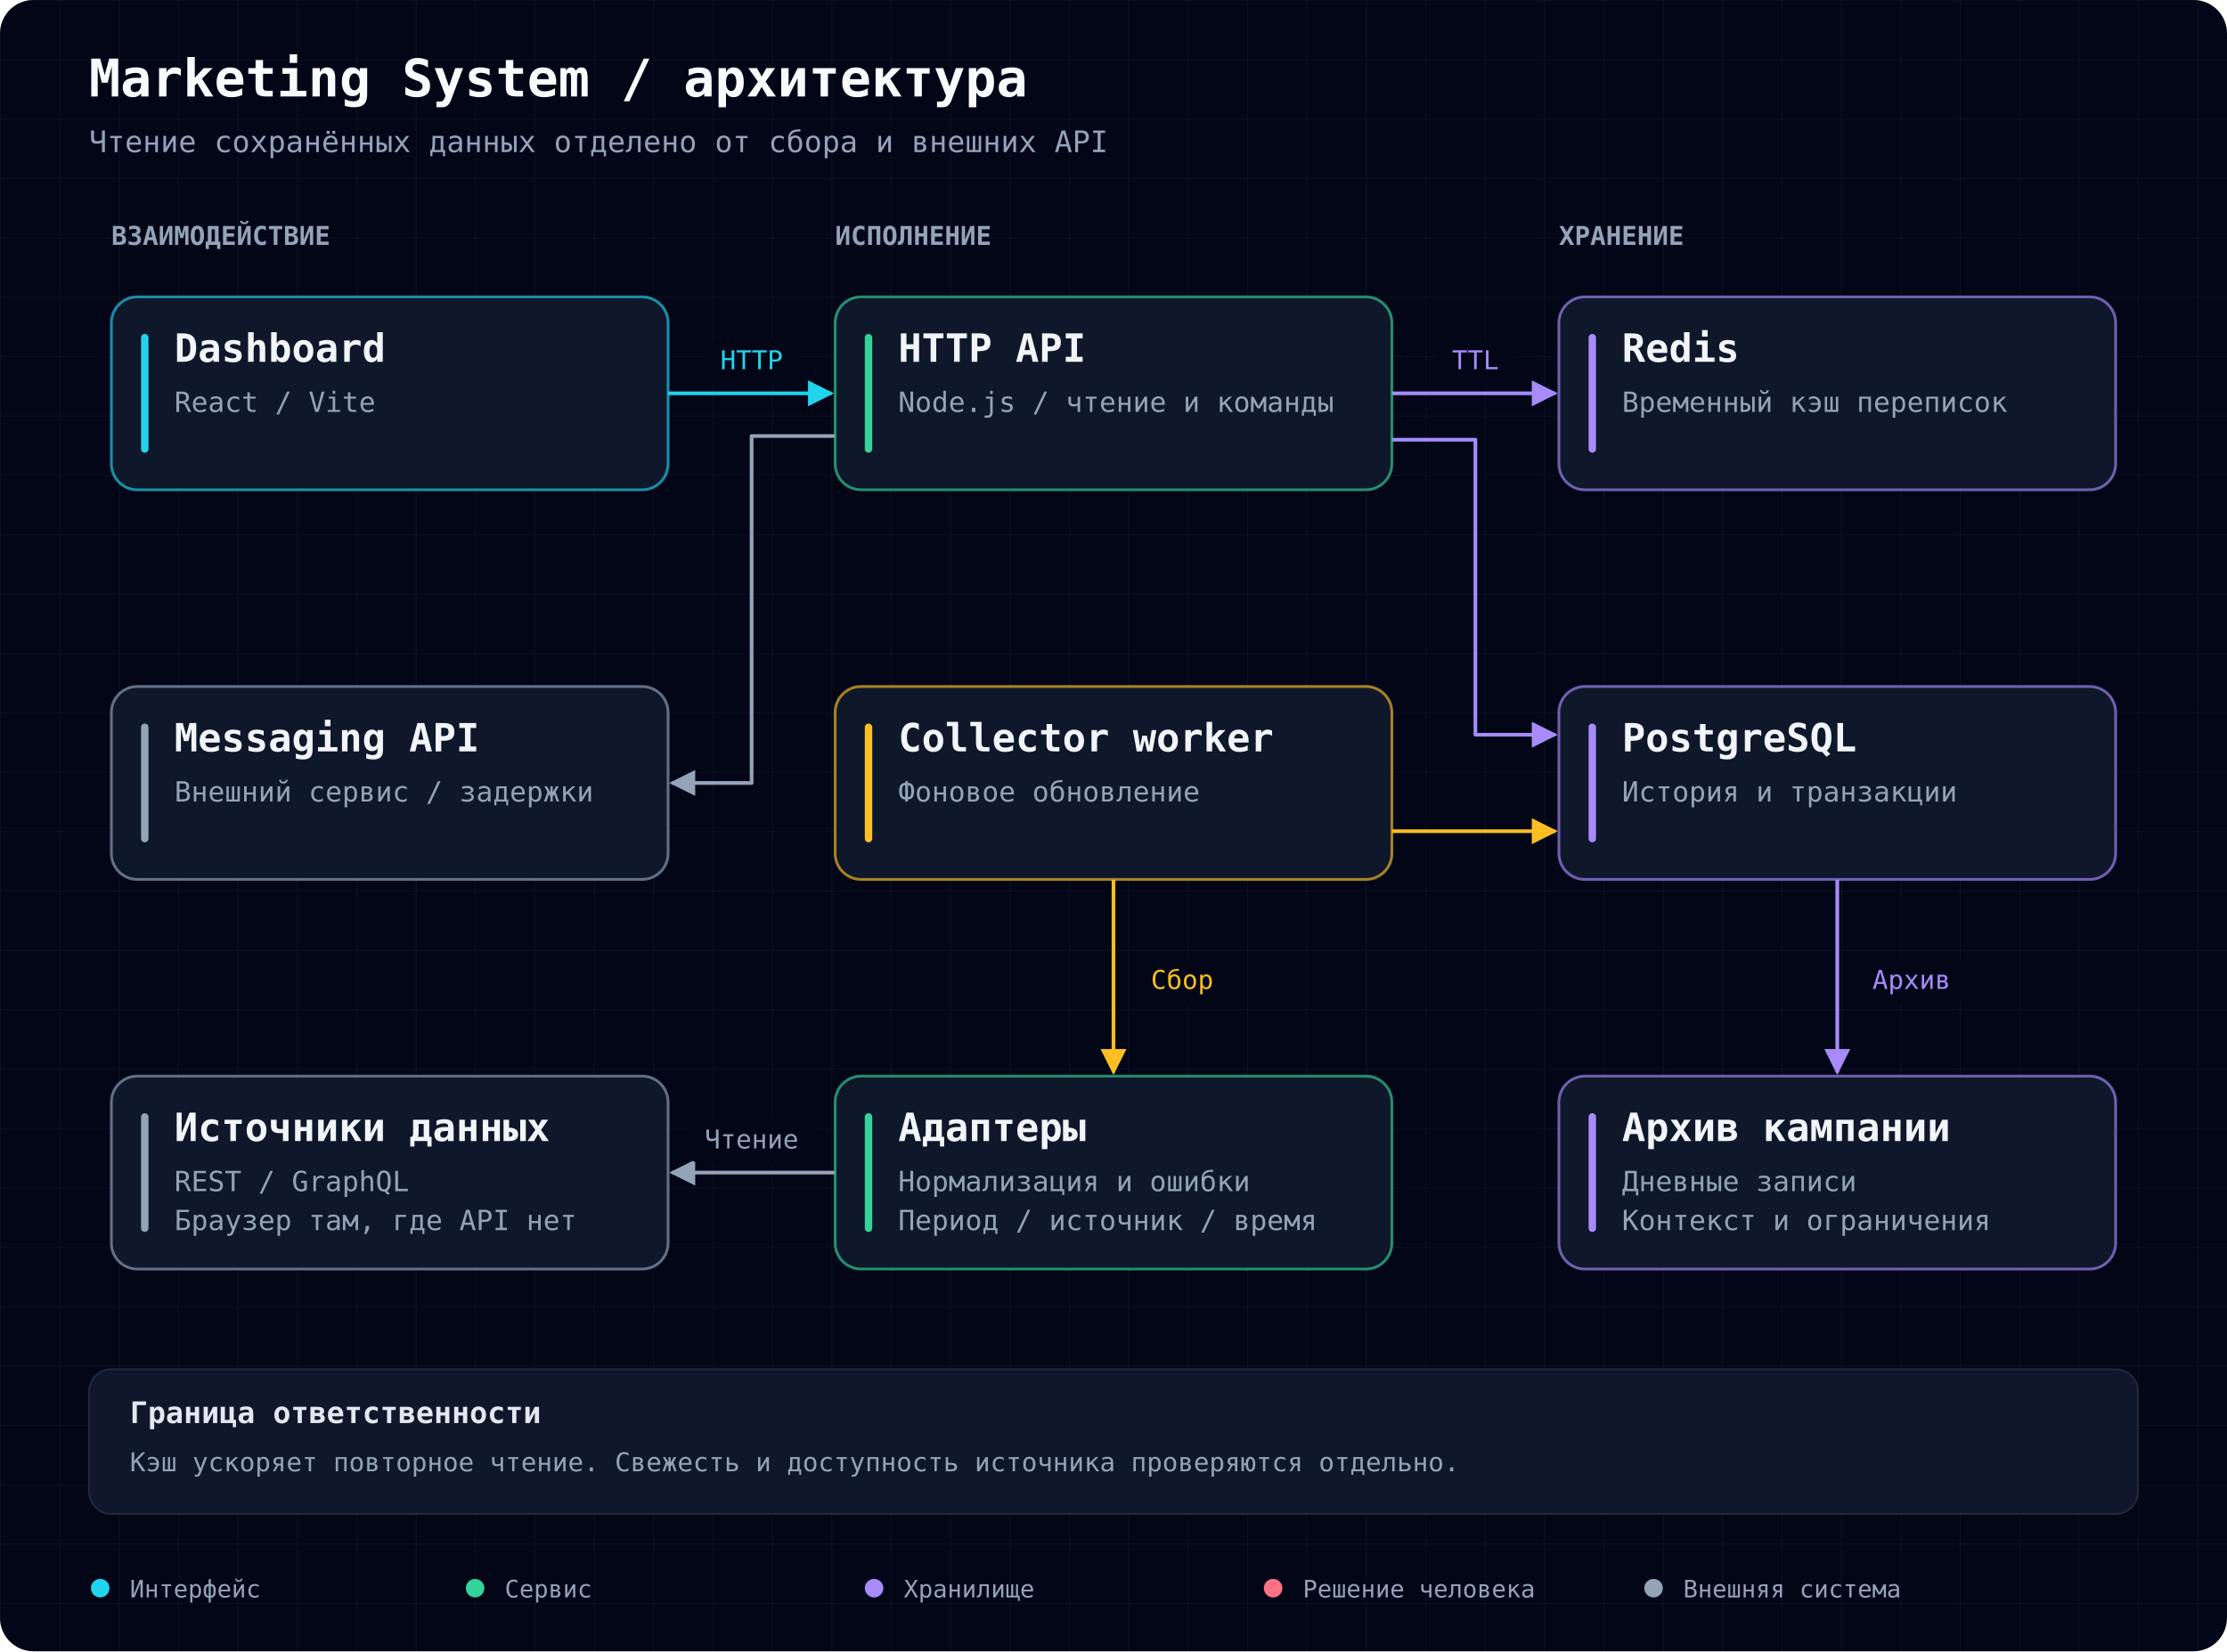
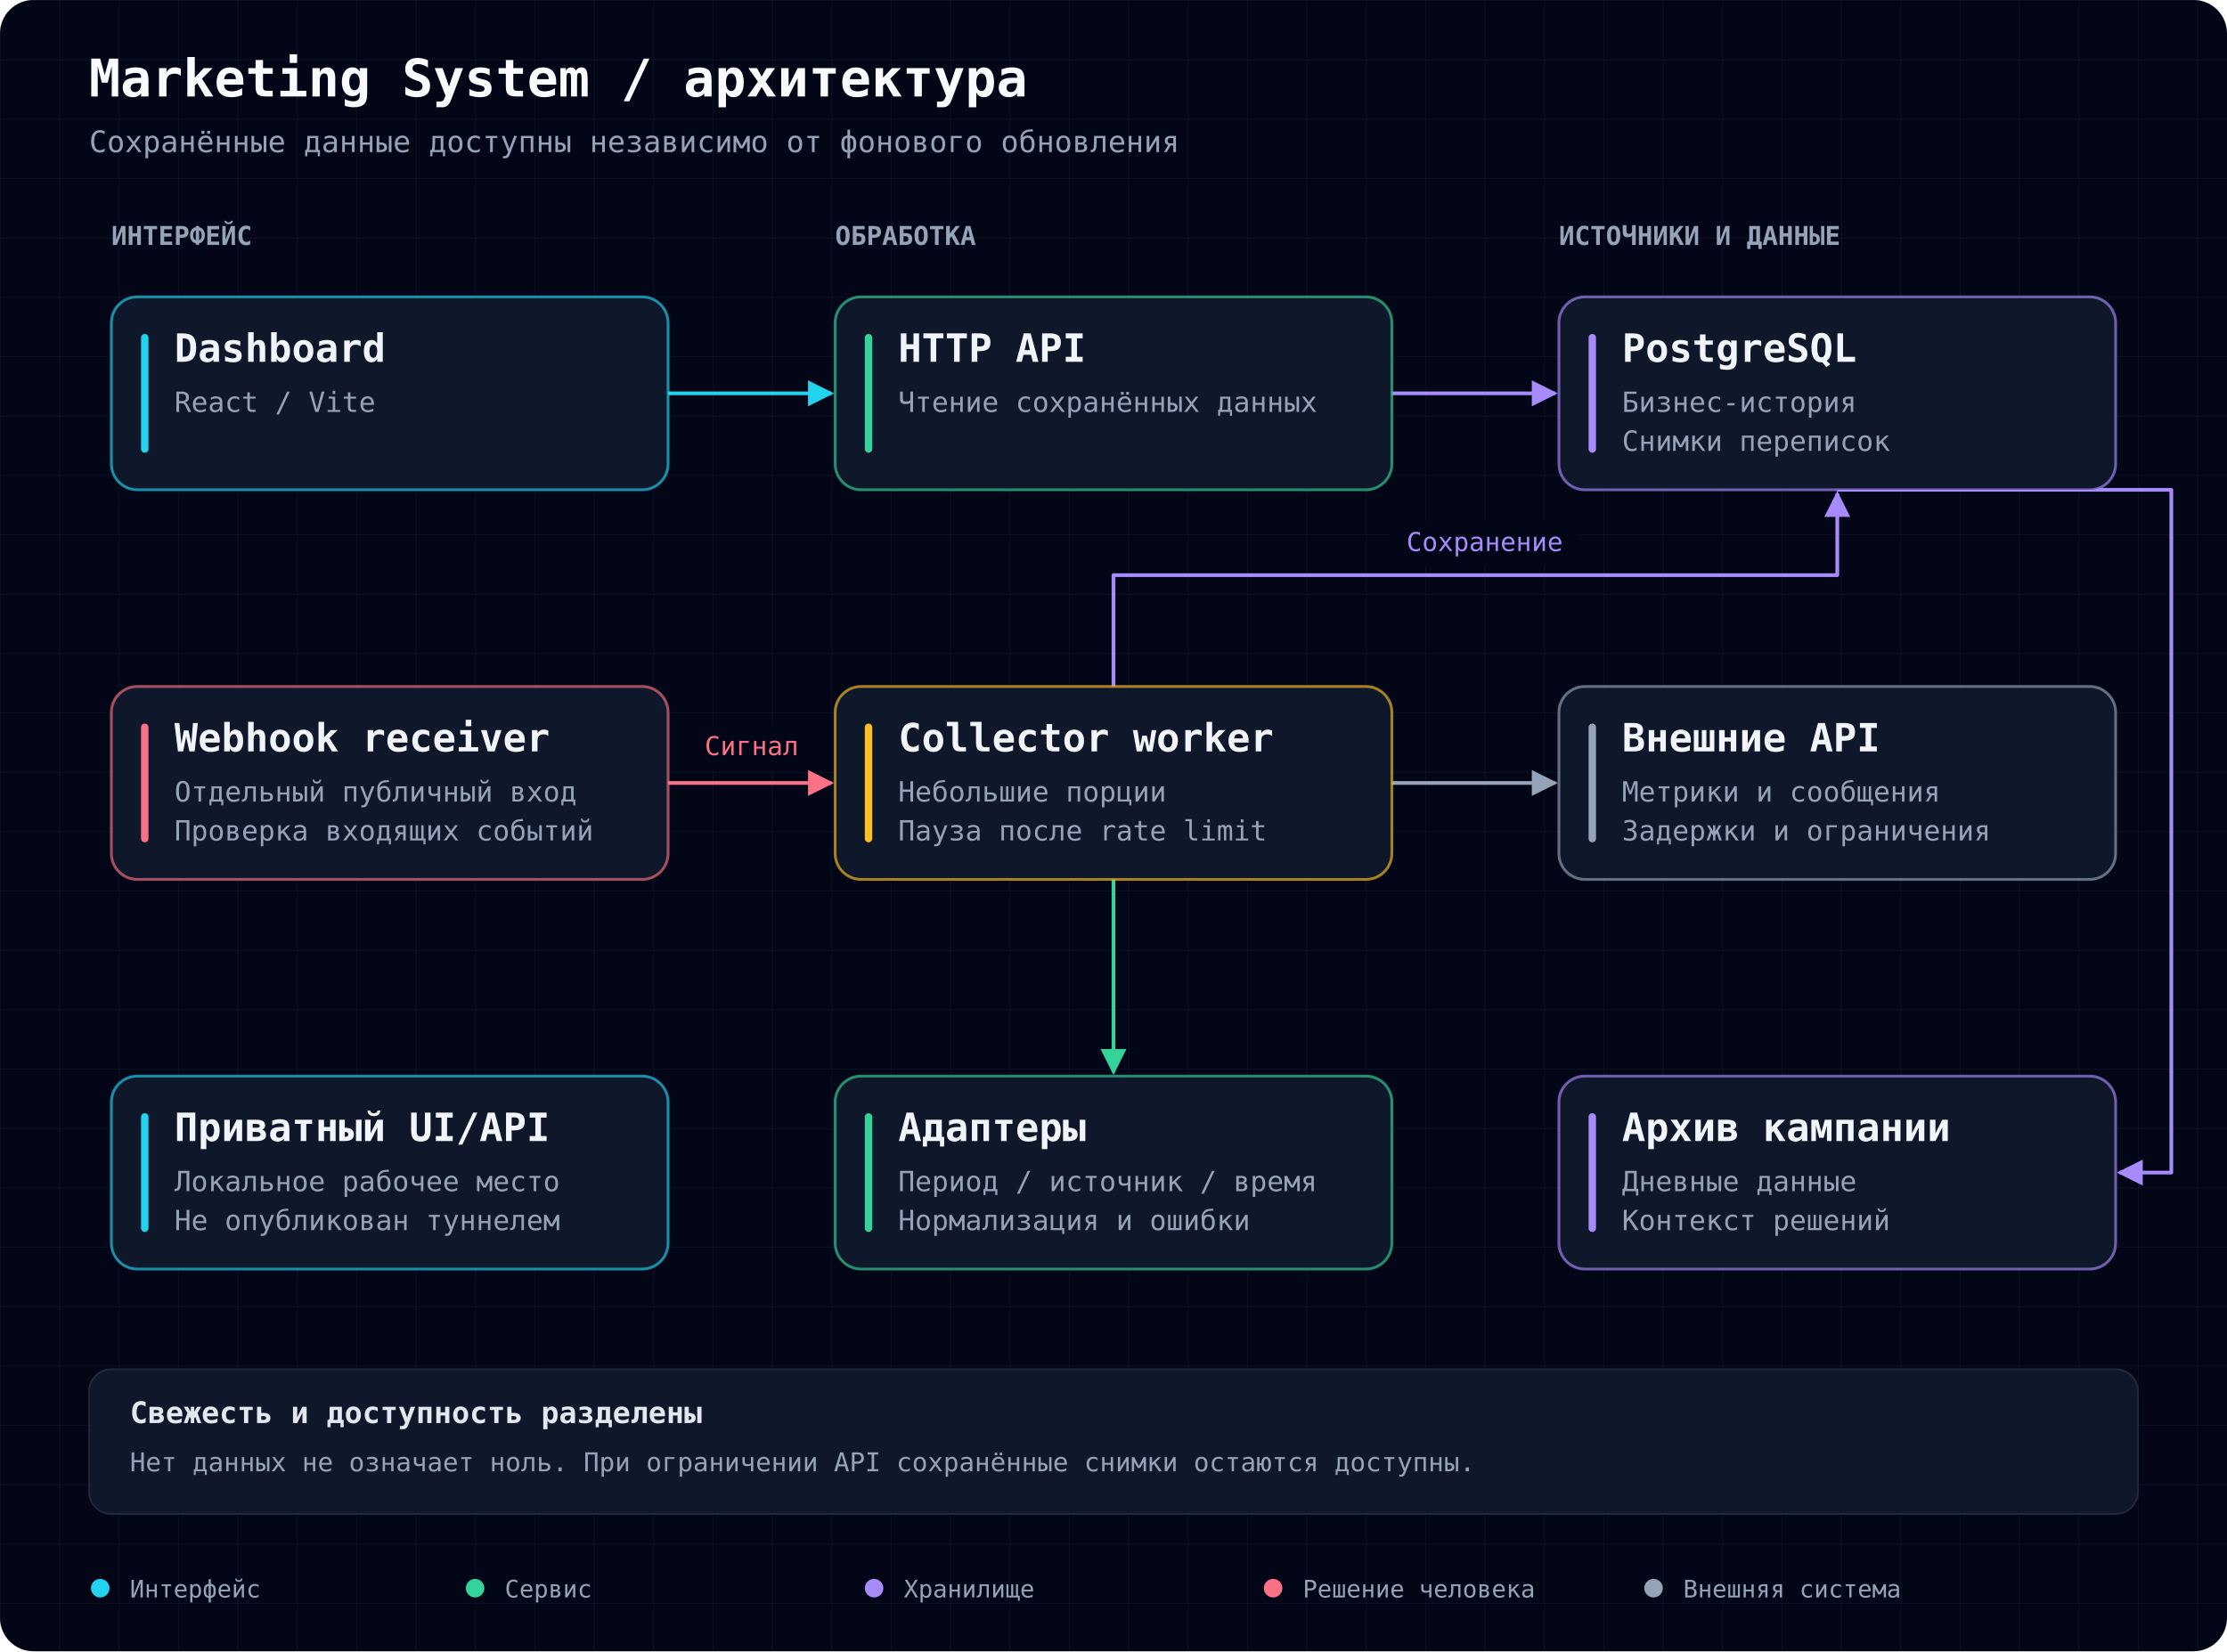
<svg xmlns="http://www.w3.org/2000/svg" width="1200" height="890" viewBox="0 0 1200 890" role="img" aria-labelledby="title desc">
  <defs>
    <pattern id="grid" width="32" height="32" patternUnits="userSpaceOnUse">
      <path d="M32 0H0V32" fill="none" stroke="#1e293b" stroke-width=".5" />
    </pattern>
    <marker id="a-ui" viewBox="0 0 10 10" refX="9" refY="5" markerWidth="7" markerHeight="7" orient="auto">
      <path d="M0 0L10 5L0 10Z" fill="#22d3ee" />
    </marker>
    <marker id="a-api" viewBox="0 0 10 10" refX="9" refY="5" markerWidth="7" markerHeight="7" orient="auto">
      <path d="M0 0L10 5L0 10Z" fill="#34d399" />
    </marker>
    <marker id="a-data" viewBox="0 0 10 10" refX="9" refY="5" markerWidth="7" markerHeight="7" orient="auto">
      <path d="M0 0L10 5L0 10Z" fill="#a78bfa" />
    </marker>
    <marker id="a-human" viewBox="0 0 10 10" refX="9" refY="5" markerWidth="7" markerHeight="7" orient="auto">
      <path d="M0 0L10 5L0 10Z" fill="#fb7185" />
    </marker>
    <marker id="a-external" viewBox="0 0 10 10" refX="9" refY="5" markerWidth="7" markerHeight="7" orient="auto">
      <path d="M0 0L10 5L0 10Z" fill="#94a3b8" />
    </marker>
    <marker id="a-job" viewBox="0 0 10 10" refX="9" refY="5" markerWidth="7" markerHeight="7" orient="auto">
      <path d="M0 0L10 5L0 10Z" fill="#fbbf24" />
    </marker>
  </defs>
  <rect width="1200" height="890" rx="18" fill="#020617" />
  <rect width="1200" height="890" rx="18" fill="url(#grid)" opacity=".55" />
  <g font-family="JetBrains Mono,Consolas,monospace">
    <text x="48" y="52" fill="#f8fafc" font-size="28" font-weight="600" text-anchor="start">Marketing System / архитектура</text>
-     <text x="48" y="82" fill="#94a3b8" font-size="16" font-weight="400" text-anchor="start">Чтение сохранённых данных отделено от сбора и внешних API</text>
-     <text x="60" y="132" fill="#94a3b8" font-size="14" font-weight="600" text-anchor="start">ВЗАИМОДЕЙСТВИЕ</text>
-     <text x="450" y="132" fill="#94a3b8" font-size="14" font-weight="600" text-anchor="start">ИСПОЛНЕНИЕ</text>
-     <text x="840" y="132" fill="#94a3b8" font-size="14" font-weight="600" text-anchor="start">ХРАНЕНИЕ</text>
+     <text x="48" y="82" fill="#94a3b8" font-size="16" font-weight="400" text-anchor="start">Сохранённые данные доступны независимо от фонового обновления</text>
+     <text x="60" y="132" fill="#94a3b8" font-size="14" font-weight="600" text-anchor="start">ИНТЕРФЕЙС</text>
+     <text x="450" y="132" fill="#94a3b8" font-size="14" font-weight="600" text-anchor="start">ОБРАБОТКА</text>
+     <text x="840" y="132" fill="#94a3b8" font-size="14" font-weight="600" text-anchor="start">ИСТОЧНИКИ И ДАННЫЕ</text>
    <rect x="48" y="738" width="1104" height="78" rx="12" fill="#0f172a" stroke="#1e293b" />
-     <text x="70" y="767" fill="#e2e8f0" font-size="16" font-weight="600" text-anchor="start">Граница ответственности</text>
-     <text x="70" y="793" fill="#94a3b8" font-size="14" font-weight="400" text-anchor="start">Кэш ускоряет повторное чтение. Свежесть и доступность источника проверяются отдельно.</text>
+     <text x="70" y="767" fill="#e2e8f0" font-size="16" font-weight="600" text-anchor="start">Свежесть и доступность разделены</text>
+     <text x="70" y="793" fill="#94a3b8" font-size="14" font-weight="400" text-anchor="start">Нет данных не означает ноль. При ограничении API сохранённые снимки остаются доступны.</text>
    <path d="M360 212H448" fill="none" stroke="#22d3ee" stroke-width="2" stroke-linejoin="round" marker-end="url(#a-ui)" />
    <path d="M750 212H838" fill="none" stroke="#a78bfa" stroke-width="2" stroke-linejoin="round" marker-end="url(#a-data)" />
-     <path d="M450 235H405V422H362" fill="none" stroke="#94a3b8" stroke-width="2" stroke-linejoin="round" marker-end="url(#a-external)" />
-     <path d="M750 237H795V396H838" fill="none" stroke="#a78bfa" stroke-width="2" stroke-linejoin="round" marker-end="url(#a-data)" />
-     <path d="M750 448H838" fill="none" stroke="#fbbf24" stroke-width="2" stroke-linejoin="round" marker-end="url(#a-job)" />
-     <path d="M600 474V578" fill="none" stroke="#fbbf24" stroke-width="2" stroke-linejoin="round" marker-end="url(#a-job)" />
-     <path d="M450 632H362" fill="none" stroke="#94a3b8" stroke-width="2" stroke-linejoin="round" marker-end="url(#a-external)" />
-     <path d="M990 474V578" fill="none" stroke="#a78bfa" stroke-width="2" stroke-linejoin="round" marker-end="url(#a-data)" />
+     <path d="M360 422H448" fill="none" stroke="#fb7185" stroke-width="2" stroke-linejoin="round" marker-end="url(#a-human)" />
+     <path d="M750 422H838" fill="none" stroke="#94a3b8" stroke-width="2" stroke-linejoin="round" marker-end="url(#a-external)" />
+     <path d="M600 370V310H990V266" fill="none" stroke="#a78bfa" stroke-width="2" stroke-linejoin="round" marker-end="url(#a-data)" />
+     <path d="M600 474V578" fill="none" stroke="#34d399" stroke-width="2" stroke-linejoin="round" marker-end="url(#a-api)" />
+     <path d="M990 264H1170V632H1142" fill="none" stroke="#a78bfa" stroke-width="2" stroke-linejoin="round" marker-end="url(#a-data)" />
    <rect x="60" y="160" width="300" height="104" rx="14" fill="#0f172a" stroke="#22d3ee" stroke-opacity=".65" stroke-width="1.5" />
    <rect x="76" y="180" width="4" height="64" rx="2" fill="#22d3ee" />
    <text x="94" y="195" fill="#f1f5f9" font-size="21" font-weight="600" text-anchor="start">Dashboard</text>
    <text x="94" y="222" fill="#94a3b8" font-size="15" font-weight="400" text-anchor="start">React / Vite</text>
    <rect x="450" y="160" width="300" height="104" rx="14" fill="#0f172a" stroke="#34d399" stroke-opacity=".65" stroke-width="1.5" />
    <rect x="466" y="180" width="4" height="64" rx="2" fill="#34d399" />
    <text x="484" y="195" fill="#f1f5f9" font-size="21" font-weight="600" text-anchor="start">HTTP API</text>
-     <text x="484" y="222" fill="#94a3b8" font-size="15" font-weight="400" text-anchor="start">Node.js / чтение и команды</text>
+     <text x="484" y="222" fill="#94a3b8" font-size="15" font-weight="400" text-anchor="start">Чтение сохранённых данных</text>
    <rect x="840" y="160" width="300" height="104" rx="14" fill="#0f172a" stroke="#a78bfa" stroke-opacity=".65" stroke-width="1.5" />
    <rect x="856" y="180" width="4" height="64" rx="2" fill="#a78bfa" />
-     <text x="874" y="195" fill="#f1f5f9" font-size="21" font-weight="600" text-anchor="start">Redis</text>
-     <text x="874" y="222" fill="#94a3b8" font-size="15" font-weight="400" text-anchor="start">Временный кэш переписок</text>
-     <rect x="60" y="370" width="300" height="104" rx="14" fill="#0f172a" stroke="#94a3b8" stroke-opacity=".65" stroke-width="1.5" />
-     <rect x="76" y="390" width="4" height="64" rx="2" fill="#94a3b8" />
-     <text x="94" y="405" fill="#f1f5f9" font-size="21" font-weight="600" text-anchor="start">Messaging API</text>
-     <text x="94" y="432" fill="#94a3b8" font-size="15" font-weight="400" text-anchor="start">Внешний сервис / задержки</text>
+     <text x="874" y="195" fill="#f1f5f9" font-size="21" font-weight="600" text-anchor="start">PostgreSQL</text>
+     <text x="874" y="222" fill="#94a3b8" font-size="15" font-weight="400" text-anchor="start">Бизнес-история</text>
+     <text x="874" y="243" fill="#94a3b8" font-size="15" font-weight="400" text-anchor="start">Снимки переписок</text>
+     <rect x="60" y="370" width="300" height="104" rx="14" fill="#0f172a" stroke="#fb7185" stroke-opacity=".65" stroke-width="1.5" />
+     <rect x="76" y="390" width="4" height="64" rx="2" fill="#fb7185" />
+     <text x="94" y="405" fill="#f1f5f9" font-size="21" font-weight="600" text-anchor="start">Webhook receiver</text>
+     <text x="94" y="432" fill="#94a3b8" font-size="15" font-weight="400" text-anchor="start">Отдельный публичный вход</text>
+     <text x="94" y="453" fill="#94a3b8" font-size="15" font-weight="400" text-anchor="start">Проверка входящих событий</text>
    <rect x="450" y="370" width="300" height="104" rx="14" fill="#0f172a" stroke="#fbbf24" stroke-opacity=".65" stroke-width="1.5" />
    <rect x="466" y="390" width="4" height="64" rx="2" fill="#fbbf24" />
    <text x="484" y="405" fill="#f1f5f9" font-size="21" font-weight="600" text-anchor="start">Collector worker</text>
-     <text x="484" y="432" fill="#94a3b8" font-size="15" font-weight="400" text-anchor="start">Фоновое обновление</text>
-     <rect x="840" y="370" width="300" height="104" rx="14" fill="#0f172a" stroke="#a78bfa" stroke-opacity=".65" stroke-width="1.5" />
-     <rect x="856" y="390" width="4" height="64" rx="2" fill="#a78bfa" />
-     <text x="874" y="405" fill="#f1f5f9" font-size="21" font-weight="600" text-anchor="start">PostgreSQL</text>
-     <text x="874" y="432" fill="#94a3b8" font-size="15" font-weight="400" text-anchor="start">История и транзакции</text>
-     <rect x="60" y="580" width="300" height="104" rx="14" fill="#0f172a" stroke="#94a3b8" stroke-opacity=".65" stroke-width="1.5" />
-     <rect x="76" y="600" width="4" height="64" rx="2" fill="#94a3b8" />
-     <text x="94" y="615" fill="#f1f5f9" font-size="21" font-weight="600" text-anchor="start">Источники данных</text>
-     <text x="94" y="642" fill="#94a3b8" font-size="15" font-weight="400" text-anchor="start">REST / GraphQL</text>
-     <text x="94" y="663" fill="#94a3b8" font-size="15" font-weight="400" text-anchor="start">Браузер там, где API нет</text>
+     <text x="484" y="432" fill="#94a3b8" font-size="15" font-weight="400" text-anchor="start">Небольшие порции</text>
+     <text x="484" y="453" fill="#94a3b8" font-size="15" font-weight="400" text-anchor="start">Пауза после rate limit</text>
+     <rect x="840" y="370" width="300" height="104" rx="14" fill="#0f172a" stroke="#94a3b8" stroke-opacity=".65" stroke-width="1.5" />
+     <rect x="856" y="390" width="4" height="64" rx="2" fill="#94a3b8" />
+     <text x="874" y="405" fill="#f1f5f9" font-size="21" font-weight="600" text-anchor="start">Внешние API</text>
+     <text x="874" y="432" fill="#94a3b8" font-size="15" font-weight="400" text-anchor="start">Метрики и сообщения</text>
+     <text x="874" y="453" fill="#94a3b8" font-size="15" font-weight="400" text-anchor="start">Задержки и ограничения</text>
+     <rect x="60" y="580" width="300" height="104" rx="14" fill="#0f172a" stroke="#22d3ee" stroke-opacity=".65" stroke-width="1.5" />
+     <rect x="76" y="600" width="4" height="64" rx="2" fill="#22d3ee" />
+     <text x="94" y="615" fill="#f1f5f9" font-size="21" font-weight="600" text-anchor="start">Приватный UI/API</text>
+     <text x="94" y="642" fill="#94a3b8" font-size="15" font-weight="400" text-anchor="start">Локальное рабочее место</text>
+     <text x="94" y="663" fill="#94a3b8" font-size="15" font-weight="400" text-anchor="start">Не опубликован туннелем</text>
    <rect x="450" y="580" width="300" height="104" rx="14" fill="#0f172a" stroke="#34d399" stroke-opacity=".65" stroke-width="1.5" />
    <rect x="466" y="600" width="4" height="64" rx="2" fill="#34d399" />
    <text x="484" y="615" fill="#f1f5f9" font-size="21" font-weight="600" text-anchor="start">Адаптеры</text>
-     <text x="484" y="642" fill="#94a3b8" font-size="15" font-weight="400" text-anchor="start">Нормализация и ошибки</text>
-     <text x="484" y="663" fill="#94a3b8" font-size="15" font-weight="400" text-anchor="start">Период / источник / время</text>
+     <text x="484" y="642" fill="#94a3b8" font-size="15" font-weight="400" text-anchor="start">Период / источник / время</text>
+     <text x="484" y="663" fill="#94a3b8" font-size="15" font-weight="400" text-anchor="start">Нормализация и ошибки</text>
    <rect x="840" y="580" width="300" height="104" rx="14" fill="#0f172a" stroke="#a78bfa" stroke-opacity=".65" stroke-width="1.5" />
    <rect x="856" y="600" width="4" height="64" rx="2" fill="#a78bfa" />
    <text x="874" y="615" fill="#f1f5f9" font-size="21" font-weight="600" text-anchor="start">Архив кампании</text>
-     <text x="874" y="642" fill="#94a3b8" font-size="15" font-weight="400" text-anchor="start">Дневные записи</text>
-     <text x="874" y="663" fill="#94a3b8" font-size="15" font-weight="400" text-anchor="start">Контекст и ограничения</text>
-     <rect x="379.8" y="183" width="50.4" height="24" rx="6" fill="#020617" />
-     <text x="405" y="199" fill="#22d3ee" font-size="14" font-weight="400" text-anchor="middle">HTTP</text>
-     <rect x="774.1" y="183" width="41.8" height="24" rx="6" fill="#020617" />
-     <text x="795" y="199" fill="#a78bfa" font-size="14" font-weight="400" text-anchor="middle">TTL</text>
-     <rect x="611.8" y="517" width="50.4" height="24" rx="6" fill="#020617" />
-     <text x="637" y="533" fill="#fbbf24" font-size="14" font-weight="400" text-anchor="middle">Сбор</text>
-     <rect x="371.2" y="603" width="67.6" height="24" rx="6" fill="#020617" />
-     <text x="405" y="619" fill="#94a3b8" font-size="14" font-weight="400" text-anchor="middle">Чтение</text>
-     <rect x="1000.5" y="517" width="59.0" height="24" rx="6" fill="#020617" />
-     <text x="1030" y="533" fill="#a78bfa" font-size="14" font-weight="400" text-anchor="middle">Архив</text>
+     <text x="874" y="642" fill="#94a3b8" font-size="15" font-weight="400" text-anchor="start">Дневные данные</text>
+     <text x="874" y="663" fill="#94a3b8" font-size="15" font-weight="400" text-anchor="start">Контекст решений</text>
+     <rect x="371.2" y="391" width="67.6" height="24" rx="6" fill="#020617" />
+     <text x="405" y="407" fill="#fb7185" font-size="14" font-weight="400" text-anchor="middle">Сигнал</text>
+     <rect x="749.0" y="281" width="102.0" height="24" rx="6" fill="#020617" />
+     <text x="800" y="297" fill="#a78bfa" font-size="14" font-weight="400" text-anchor="middle">Сохранение</text>
    <circle cx="54" cy="856" r="5" fill="#22d3ee" />
    <text x="70" y="861" fill="#94a3b8" font-size="13" font-weight="400" text-anchor="start">Интерфейс</text>
    <circle cx="256" cy="856" r="5" fill="#34d399" />
    <text x="272" y="861" fill="#94a3b8" font-size="13" font-weight="400" text-anchor="start">Сервис</text>
    <circle cx="471" cy="856" r="5" fill="#a78bfa" />
    <text x="487" y="861" fill="#94a3b8" font-size="13" font-weight="400" text-anchor="start">Хранилище</text>
    <circle cx="686" cy="856" r="5" fill="#fb7185" />
    <text x="702" y="861" fill="#94a3b8" font-size="13" font-weight="400" text-anchor="start">Решение человека</text>
    <circle cx="891" cy="856" r="5" fill="#94a3b8" />
    <text x="907" y="861" fill="#94a3b8" font-size="13" font-weight="400" text-anchor="start">Внешняя система</text>
  </g>
</svg>
